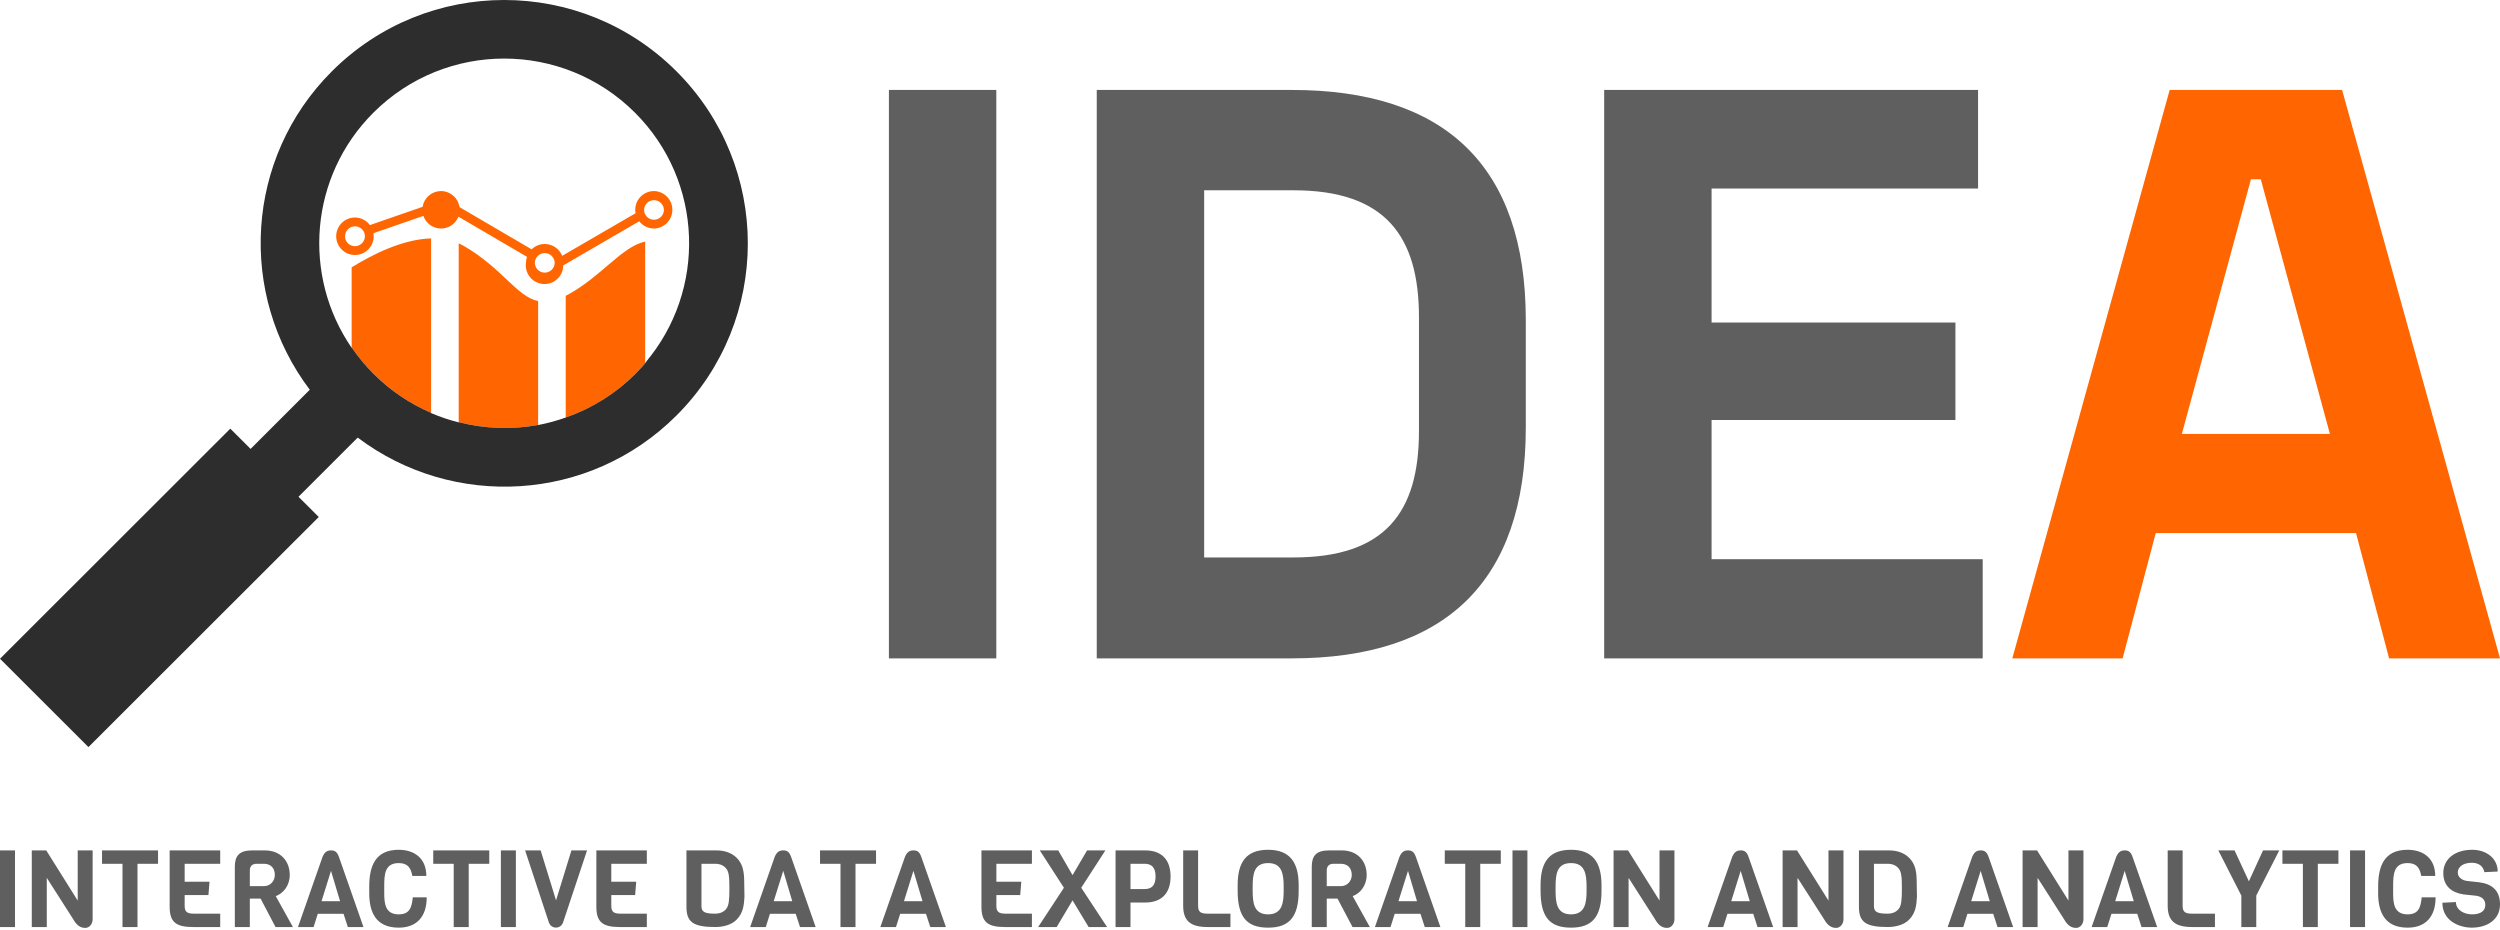
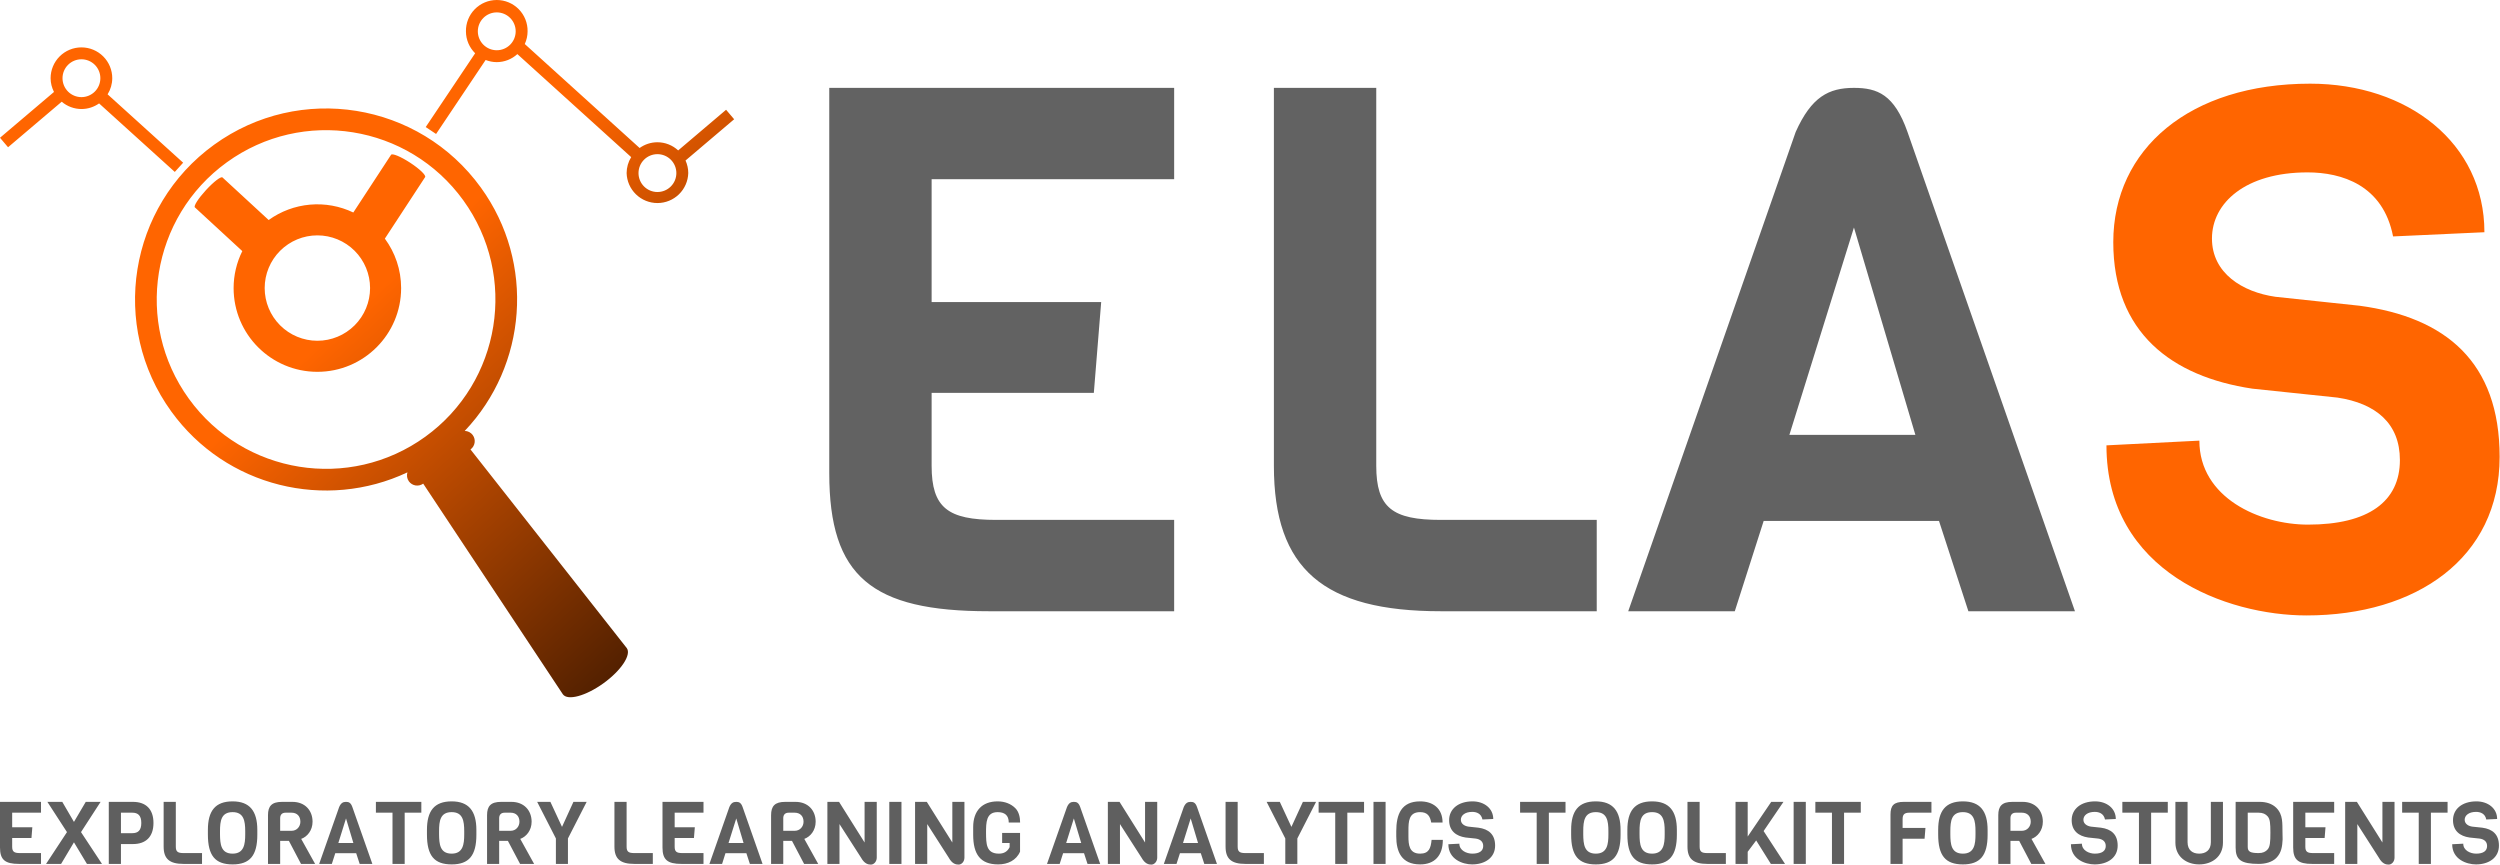
- <svg xmlns="http://www.w3.org/2000/svg" width="1310" height="487" xml:space="preserve" overflow="hidden">
+ <svg xmlns="http://www.w3.org/2000/svg" width="3626" height="1254" viewBox="0 0 3626 1254" fill="none">
+   <path d="M59.472 1253.01V1237.3H28.786C20.458 1237.3 17.652 1235.23 17.652 1228.01V1215.46H45.623L46.89 1199.85H17.652V1178.73H59.472V1163.03H0V1229.27C0 1247.05 7.332 1253.01 27.518 1253.01H59.472ZM147.911 1253.01L117.496 1206.89L145.92 1163.03H124.376L107.267 1192.09L90.34 1163.03H68.706L97.129 1206.89L66.805 1253.01H88.62L107.267 1221.69L126.096 1253.01H147.911ZM222.591 1193.63C222.591 1173.32 211.367 1163.03 192.81 1163.03H157.778V1253.01H175.43V1224.22H192.81C211.367 1224.22 222.591 1213.93 222.591 1193.63ZM204.94 1193.63C204.94 1204.73 199.871 1208.43 191.905 1208.43H175.43V1178.73H191.905C199.871 1178.73 204.94 1182.52 204.94 1193.63ZM293.017 1253.01V1237.3H266.132C257.804 1237.3 254.998 1235.23 254.998 1228.01V1163.03H237.346V1228.01C237.346 1245.79 246.036 1253.01 266.132 1253.01H293.017ZM373.218 1203.82C373.218 1176.3 362.175 1162.31 337.372 1162.31C312.026 1162.31 301.526 1176.3 301.526 1203.73V1210.32C301.526 1241 312.026 1253.73 337.372 1253.73C362.356 1253.73 373.218 1241 373.218 1210.68V1203.82ZM355.657 1210.32C355.657 1224.31 353.937 1238.12 337.372 1238.12C320.264 1238.12 319.268 1224.04 319.087 1210.32V1205.63C319.087 1190.56 320.897 1177.92 337.372 1177.92C353.575 1177.92 355.657 1190.56 355.657 1205.63V1210.32ZM457.041 1253.01L436.855 1216.73C445.635 1213.57 453.33 1204.45 453.33 1191.82C453.33 1175.58 442.467 1163.03 424.091 1163.03H409.065C394.038 1163.03 388.698 1169.26 388.698 1182.34V1253.01H406.349V1219.62H419.022L436.583 1253.01H457.041ZM435.678 1191.82C435.678 1198.77 430.609 1205 422.915 1205H406.349V1186.68C406.349 1182.16 408.612 1178.73 414.134 1178.73H422.915C430.609 1178.73 435.678 1183.61 435.678 1191.82ZM540.049 1253.01L511.082 1170.61C508.819 1164.2 505.922 1163.03 501.849 1163.03C497.594 1163.03 494.517 1164.57 491.892 1170.61L462.925 1253.01H481.301L486.279 1237.48H516.604L521.673 1253.01H540.049ZM512.53 1222.68H490.715L501.849 1187.04L512.53 1222.68ZM611.108 1178.73V1163.03H545.209V1178.73H569.287V1253.01H586.939V1178.73H611.108ZM690.947 1203.82C690.947 1176.3 679.904 1162.31 655.101 1162.31C629.755 1162.31 619.255 1176.3 619.255 1203.73V1210.32C619.255 1241 629.755 1253.73 655.101 1253.73C680.085 1253.73 690.947 1241 690.947 1210.68V1203.82ZM673.296 1210.32C673.296 1224.31 671.666 1238.12 655.101 1238.12C637.993 1238.12 636.997 1224.04 636.816 1210.32V1205.63C636.816 1190.56 638.626 1177.92 655.101 1177.92C671.304 1177.92 673.296 1190.56 673.296 1205.63V1210.32ZM774.679 1253.01L754.584 1216.73C763.274 1213.57 771.059 1204.45 771.059 1191.82C771.059 1175.58 760.106 1163.03 741.73 1163.03H726.794C711.767 1163.03 706.427 1169.26 706.427 1182.34V1253.01H723.988V1219.62H736.661L754.312 1253.01H774.679ZM753.407 1191.82C753.407 1198.77 748.338 1205 740.644 1205H723.988V1186.68C723.988 1182.16 726.341 1178.73 731.863 1178.73H740.644C748.338 1178.73 753.407 1183.61 753.407 1191.82ZM850.898 1163.03H831.708L815.142 1199.31L798.305 1163.03H779.115L806.271 1216.1V1253.01H823.742V1216.1L850.898 1163.03ZM946.851 1253.01V1237.3H919.966C911.547 1237.3 908.832 1235.23 908.832 1228.01V1163.03H891.18V1228.01C891.18 1245.79 899.78 1253.01 919.966 1253.01H946.851ZM1020.35 1253.01V1237.3H989.667C981.249 1237.3 978.533 1235.23 978.533 1228.01V1215.46H1006.5L1007.77 1199.85H978.533V1178.73H1020.35V1163.03H960.881V1229.27C960.881 1247.05 968.214 1253.01 988.4 1253.01H1020.35ZM1105.99 1253.01L1077.11 1170.61C1074.85 1164.2 1071.86 1163.03 1067.88 1163.03C1063.53 1163.03 1060.45 1164.57 1057.83 1170.61L1028.95 1253.01H1047.33L1052.22 1237.48H1082.54L1087.61 1253.01H1105.99ZM1078.47 1222.68H1056.65L1067.88 1187.04L1078.47 1222.68ZM1186.73 1253.01L1166.55 1216.73C1175.33 1213.57 1183.02 1204.45 1183.02 1191.82C1183.02 1175.58 1172.16 1163.03 1153.78 1163.03H1138.85C1123.73 1163.03 1118.39 1169.26 1118.39 1182.34V1253.01H1136.04V1219.62H1148.71L1166.27 1253.01H1186.73ZM1165.46 1191.82C1165.46 1198.77 1160.39 1205 1152.61 1205H1136.04V1186.68C1136.04 1182.16 1138.3 1178.73 1143.91 1178.73H1152.61C1160.39 1178.73 1165.46 1183.61 1165.46 1191.82ZM1271.64 1163.03H1253.99V1221.96L1216.97 1163.03H1200.04V1253.01H1217.6V1195.25L1248.83 1243.89C1253.9 1253.01 1259.24 1254 1263.13 1254C1267.66 1254 1271.64 1249.49 1271.64 1243.89V1163.03ZM1307.49 1253.01V1163.03H1289.83V1253.01H1307.49ZM1398.82 1163.03H1381.26V1221.96L1344.24 1163.03H1327.22V1253.01H1344.87V1195.25L1376.01 1243.89C1381.08 1253.01 1386.42 1254 1390.4 1254C1394.93 1254 1398.82 1249.49 1398.82 1243.89V1163.03ZM1411.5 1210.68C1411.5 1239.02 1421.81 1253.73 1447.79 1253.73C1461.46 1253.73 1474.05 1247.95 1479.48 1235.23V1208.06H1453.5V1222.68H1464.36V1228.73C1460.92 1235.68 1455.4 1238.12 1448.79 1238.12C1430.05 1238.12 1430.32 1223.23 1430.14 1208.06C1430.14 1192.9 1430.32 1177.92 1446.98 1177.92C1456.94 1177.92 1463.09 1182.34 1463.09 1192.99H1479.57C1479.57 1185.95 1478.03 1177.56 1472.6 1172.15C1466.26 1165.83 1457.3 1162.31 1446.98 1162.31C1424.35 1162.31 1411.5 1176.21 1411.5 1199.58V1210.68ZM1595.71 1253.01L1566.74 1170.61C1564.48 1164.2 1561.58 1163.03 1557.51 1163.03C1553.25 1163.03 1550.17 1164.57 1547.55 1170.61L1518.58 1253.01H1536.96L1541.94 1237.48H1572.26L1577.33 1253.01H1595.71ZM1568.19 1222.68H1546.37L1557.51 1187.04L1568.19 1222.68ZM1678.44 1163.03H1660.79V1221.96L1623.77 1163.03H1606.84V1253.01H1624.4V1195.25L1655.63 1243.89C1660.7 1253.01 1666.04 1254 1669.93 1254C1674.46 1254 1678.44 1249.49 1678.44 1243.89V1163.03ZM1765.07 1253.01L1736.19 1170.61C1733.93 1164.2 1731.03 1163.03 1726.96 1163.03C1722.62 1163.03 1719.63 1164.57 1716.91 1170.61L1688.04 1253.01H1706.41L1711.39 1237.48H1741.63L1746.69 1253.01H1765.07ZM1737.64 1222.68H1715.83L1726.96 1187.04L1737.64 1222.68ZM1833.14 1253.01V1237.3H1806.26C1797.93 1237.3 1795.12 1235.23 1795.12 1228.01V1163.03H1777.56V1228.01C1777.56 1245.79 1786.16 1253.01 1806.26 1253.01H1833.14ZM1908.82 1163.03H1889.72L1873.06 1199.31L1856.23 1163.03H1837.13L1864.19 1216.1V1253.01H1881.66V1216.1L1908.82 1163.03ZM1978.43 1178.73V1163.03H1912.53V1178.73H1936.61V1253.01H1954.17V1178.73H1978.43ZM2009.66 1253.01V1163.03H1992.1V1253.01H2009.66ZM2076.37 1218.17C2075.2 1230.17 2072.57 1238.12 2059.72 1238.12C2043.79 1238.12 2042.79 1225.12 2042.79 1212.94V1205.09C2042.79 1191.46 2043.24 1177.92 2059.72 1177.92C2070.49 1177.92 2074.2 1183.79 2075.83 1192.99H2092.3C2092.3 1172.24 2078.09 1162.31 2059.72 1162.31C2032.38 1162.31 2025.14 1181.26 2025.14 1205.63V1213.21C2025.14 1234.78 2032.38 1253.73 2059.72 1253.73C2080.54 1253.73 2092.67 1241.28 2092.67 1218.17H2076.37ZM2168.52 1226.47C2168.52 1210.14 2159.11 1202.47 2144.26 1200.48L2129.87 1198.95C2124.17 1198.14 2118.83 1194.89 2118.83 1188.93C2118.83 1182.8 2124.62 1177.56 2135.3 1177.56C2141.28 1177.56 2148.34 1179.73 2150.15 1188.57L2165.81 1187.85C2165.81 1172.51 2152.68 1162.31 2135.75 1162.31C2115.03 1162.31 2101.81 1173.5 2101.81 1189.56C2101.81 1205.09 2111.86 1212.67 2125.8 1214.74L2140.46 1216.28C2147.07 1217.27 2151.23 1220.7 2151.23 1227.02C2151.23 1234.15 2145.8 1238.12 2135.39 1238.12C2127.06 1238.12 2116.65 1233.51 2116.65 1223.68L2100.72 1224.49C2100.72 1246.33 2121.45 1253.73 2135.12 1253.73C2154.04 1253.73 2168.52 1243.89 2168.52 1226.47ZM2270.63 1178.73V1163.03H2204.73V1178.73H2228.81V1253.01H2246.46V1178.73H2270.63ZM2350.47 1203.82C2350.47 1176.3 2339.43 1162.31 2314.62 1162.31C2289.28 1162.31 2278.78 1176.3 2278.78 1203.73V1210.32C2278.78 1241 2289.28 1253.73 2314.62 1253.73C2339.61 1253.73 2350.47 1241 2350.47 1210.68V1203.82ZM2332.82 1210.32C2332.82 1224.31 2331.19 1238.12 2314.62 1238.12C2297.52 1238.12 2296.52 1224.04 2296.34 1210.32V1205.63C2296.34 1190.56 2298.15 1177.92 2314.62 1177.92C2330.83 1177.92 2332.82 1190.56 2332.82 1205.63V1210.32ZM2432.12 1203.82C2432.12 1176.3 2421.08 1162.31 2396.18 1162.31C2370.84 1162.31 2360.34 1176.3 2360.34 1203.73V1210.32C2360.34 1241 2370.84 1253.73 2396.18 1253.73C2421.17 1253.73 2432.12 1241 2432.12 1210.68V1203.82ZM2414.47 1210.32C2414.47 1224.31 2412.84 1238.12 2396.18 1238.12C2379.08 1238.12 2378.08 1224.04 2377.99 1210.32V1205.63C2377.99 1190.56 2379.71 1177.92 2396.18 1177.92C2412.48 1177.92 2414.47 1190.56 2414.47 1205.63V1210.32ZM2503.18 1253.01V1237.3H2476.29C2467.97 1237.3 2465.16 1235.23 2465.16 1228.01V1163.03H2447.51V1228.01C2447.51 1245.79 2456.2 1253.01 2476.29 1253.01H2503.18ZM2557.94 1205.36L2586.73 1163.03H2568.99L2534.86 1213.3V1163.03H2517.21V1253.01H2534.86V1235.41L2547.17 1218.98L2568.45 1253.01H2588.99L2557.94 1205.36ZM2619.14 1253.01V1163.03H2601.49V1253.01H2619.14ZM2698.89 1178.73V1163.03H2632.99V1178.73H2657.07V1253.01H2674.63V1178.73H2698.89ZM2801.36 1178.73V1163.03H2761.35C2747.04 1163.03 2741.97 1168.09 2741.97 1181.35V1253.01H2759.54V1216.46H2791.4L2792.67 1200.84H2759.54V1188.3C2759.54 1181.26 2762.07 1178.73 2769.58 1178.73H2801.36ZM2882.83 1203.82C2882.83 1176.3 2871.87 1162.31 2846.98 1162.31C2821.63 1162.31 2811.13 1176.3 2811.13 1203.73V1210.32C2811.13 1241 2821.63 1253.73 2846.98 1253.73C2871.96 1253.73 2882.83 1241 2882.83 1210.68V1203.82ZM2865.26 1210.32C2865.26 1224.31 2863.63 1238.12 2846.98 1238.12C2829.87 1238.12 2828.87 1224.04 2828.78 1210.32V1205.63C2828.78 1190.56 2830.5 1177.92 2846.98 1177.92C2863.18 1177.92 2865.26 1190.56 2865.26 1205.63V1210.32ZM2966.65 1253.01L2946.46 1216.73C2955.24 1213.57 2962.94 1204.45 2962.94 1191.82C2962.94 1175.58 2952.07 1163.03 2933.7 1163.03H2918.76C2903.64 1163.03 2898.3 1169.26 2898.3 1182.34V1253.01H2915.96V1219.62H2928.63L2946.19 1253.01H2966.65ZM2945.38 1191.82C2945.38 1198.77 2940.31 1205 2932.52 1205H2915.96V1186.68C2915.96 1182.16 2918.22 1178.73 2923.83 1178.73H2932.52C2940.31 1178.73 2945.38 1183.61 2945.38 1191.82ZM3071.47 1226.47C3071.47 1210.14 3062.06 1202.47 3047.21 1200.48L3032.82 1198.95C3027.12 1198.14 3021.78 1194.89 3021.78 1188.93C3021.78 1182.8 3027.57 1177.56 3038.25 1177.56C3044.22 1177.56 3051.28 1179.73 3053.1 1188.57L3068.76 1187.85C3068.76 1172.51 3055.63 1162.31 3038.7 1162.31C3017.97 1162.31 3004.76 1173.5 3004.76 1189.56C3004.76 1205.09 3014.8 1212.67 3028.75 1214.74L3043.41 1216.28C3050.02 1217.27 3054.18 1220.7 3054.18 1227.02C3054.18 1234.15 3048.75 1238.12 3038.34 1238.12C3030.01 1238.12 3019.6 1233.51 3019.6 1223.68L3003.67 1224.49C3003.67 1246.33 3024.4 1253.73 3038.07 1253.73C3056.99 1253.73 3071.47 1243.89 3071.47 1226.47ZM3144.16 1178.73V1163.03H3078.26V1178.73H3102.34V1253.01H3119.99V1178.73H3144.16ZM3224.18 1163.03H3206.62V1221.51C3206.62 1233.15 3199.2 1238.12 3189.69 1238.12C3180.19 1238.12 3172.85 1233.15 3172.85 1221.51V1163.03H3155.2V1222.14C3155.2 1242.54 3171.13 1253.73 3189.69 1253.73C3208.16 1253.73 3224.18 1242.54 3224.18 1222.14V1163.03ZM3310.54 1207.61C3310.18 1194.17 3311.62 1181.71 3301.49 1171.6C3295.51 1165.74 3287 1163.03 3277.59 1163.03H3242.56V1229.36C3242.56 1247.05 3250.25 1253.01 3276.32 1253.01C3285.73 1253.01 3295.51 1250.39 3301.49 1244.43C3309.18 1236.67 3310.18 1227.38 3310.72 1217.36L3310.54 1207.61ZM3292.98 1207.61C3292.98 1221.33 3292.43 1227.74 3289.17 1231.8C3286.1 1235.41 3282.02 1237.3 3275.96 1237.3C3263.92 1237.3 3260.12 1235.23 3260.12 1228.46V1178.73H3275.96C3282.02 1178.73 3286.1 1180.63 3289.17 1184.24C3292.43 1188.3 3292.98 1193.99 3292.98 1207.61ZM3385.49 1253.01V1237.3H3354.8C3346.47 1237.3 3343.67 1235.23 3343.67 1228.01V1215.46H3371.64L3372.91 1199.85H3343.67V1178.73H3385.49V1163.03H3326.02V1229.27C3326.02 1247.05 3333.35 1253.01 3353.53 1253.01H3385.49ZM3473.02 1163.03H3455.46V1221.96L3418.44 1163.03H3401.42V1253.01H3419.07V1195.25L3450.21 1243.89C3455.28 1253.01 3460.62 1254 3464.51 1254C3469.13 1254 3473.02 1249.49 3473.02 1243.89V1163.03ZM3549.97 1178.73V1163.03H3484.07V1178.73H3508.14V1253.01H3525.8V1178.73H3549.97ZM3624.46 1226.47C3624.46 1210.14 3615.14 1202.47 3600.3 1200.48L3585.81 1198.95C3580.11 1198.14 3574.77 1194.89 3574.77 1188.93C3574.77 1182.8 3580.65 1177.56 3591.24 1177.56C3597.22 1177.56 3604.37 1179.73 3606.09 1188.57L3621.84 1187.85C3621.84 1172.51 3608.62 1162.31 3591.79 1162.31C3570.97 1162.31 3557.84 1173.5 3557.84 1189.56C3557.84 1205.09 3567.8 1212.67 3581.74 1214.74L3596.49 1216.28C3603.1 1217.27 3607.27 1220.7 3607.27 1227.02C3607.27 1234.15 3601.83 1238.12 3591.42 1238.12C3583.01 1238.12 3572.69 1233.51 3572.69 1223.68L3556.66 1224.49C3556.66 1246.33 3577.48 1253.73 3591.15 1253.73C3610.07 1253.73 3624.46 1243.89 3624.46 1226.47Z" fill="#5F5F5F" />
+   <path d="M1702.99 886.541V754.061H1444.88C1374.83 754.061 1351.23 736.55 1351.23 675.639V569.808H1586.5L1597.16 438.089H1351.23V259.926H1702.99V127.446H1202.76V686.299C1202.76 836.29 1264.43 886.541 1434.22 886.541H1702.99ZM2315.9 886.541V754.061H2089.77C2019.72 754.061 1996.12 736.55 1996.12 675.639V127.446H1847.65V675.639C1847.65 825.631 1919.98 886.541 2089.77 886.541H2315.9ZM3009.51 886.541L2766.63 191.402C2747.6 137.344 2723.24 127.446 2688.97 127.446C2652.43 127.446 2627.3 140.389 2604.46 191.402L2361.58 886.541H2516.14L2558.02 755.584H2812.32L2854.95 886.541H3009.51ZM2778.06 630.718H2595.32L2688.97 329.973L2778.06 630.718ZM3625.47 662.696C3625.47 524.886 3547.05 460.169 3422.18 443.419L3300.36 430.475C3252.39 423.623 3208.23 396.213 3208.23 345.962C3208.23 294.188 3256.96 250.028 3346.81 250.028C3396.3 250.028 3456.44 268.301 3470.91 342.916L3603.39 336.825C3603.39 207.391 3492.23 121.355 3350.61 121.355C3176.26 121.355 3065.1 215.766 3065.1 351.292C3065.1 482.249 3149.61 546.205 3266.86 563.717L3390.2 576.66C3445.79 585.035 3480.81 613.968 3480.81 667.264C3480.81 727.413 3435.13 760.914 3347.57 760.914C3277.52 760.914 3189.96 722.083 3189.96 639.093L3055.2 645.946C3055.2 830.199 3230.31 892.632 3345.28 892.632C3504.41 892.632 3625.47 809.642 3625.47 662.696Z" fill="url(#paint0_linear_501_10)" />
+   <path d="M697.472 272.061C607.811 148.056 434.613 120.214 310.597 209.875C186.592 299.536 158.75 472.757 248.411 596.762C327.797 706.57 472.683 740.903 590.932 685.104C589.624 689.381 590.221 694.197 593.053 698.142C595.368 701.331 598.853 703.471 602.743 704.095C606.634 704.718 610.613 703.773 613.808 701.467L816.385 1007.01C823.357 1016.65 849.743 1009.46 875.36 990.953C900.955 972.457 916.057 949.626 909.073 939.993L682.416 651.872C689.055 647.068 690.557 637.768 685.73 631.106C684.389 629.249 682.633 627.731 680.603 626.672C678.572 625.613 676.323 625.042 674.033 625.005C764.073 530.196 776.881 381.869 697.472 272.061ZM616.847 633.433C506.924 712.911 353.392 688.234 273.913 578.3C194.435 468.4 219.124 314.856 329.036 235.389C438.959 155.9 592.491 180.588 671.958 290.511C751.447 400.434 726.77 553.967 616.847 633.433ZM1064.81 172.974L1053.11 159.202L983.632 218.177C975.448 210.579 964.698 206.349 953.531 206.332C943.887 206.332 935.023 209.451 927.707 214.657L761.137 63.865C763.804 58.083 765.193 51.794 765.208 45.426C765.303 39.495 764.217 33.605 762.013 28.098C759.809 22.591 756.531 17.577 752.37 13.349C748.21 9.122 743.25 5.764 737.779 3.472C732.308 1.18 726.435 0 720.503 0C714.572 0 708.699 1.18 703.228 3.472C697.757 5.764 692.797 9.122 688.637 13.349C684.476 17.577 681.198 22.591 678.994 28.098C676.79 33.605 675.704 39.495 675.799 45.426C675.799 57.891 680.925 69.151 689.158 77.259L617.466 184.269L632.488 194.314L704.364 87.005C709.386 88.955 714.799 90.125 720.509 90.125C731.572 90.099 742.227 85.939 750.381 78.463L915.461 227.89C911.17 234.844 908.881 242.847 908.844 251.019C909.167 262.66 914.019 273.717 922.367 281.837C930.716 289.957 941.902 294.5 953.548 294.5C965.194 294.5 976.381 289.957 984.73 281.837C993.078 273.717 997.93 262.66 998.253 251.019C998.253 244.517 996.796 238.371 994.285 232.798L1064.81 172.974ZM720.498 72.878C713.217 72.878 706.234 69.986 701.086 64.838C695.938 59.689 693.046 52.707 693.046 45.426C693.046 38.145 695.938 31.163 701.086 26.014C706.234 20.866 713.217 17.974 720.498 17.974C727.779 17.974 734.761 20.866 739.909 26.014C745.058 31.163 747.95 38.145 747.95 45.426C747.95 52.707 745.058 59.689 739.909 64.838C734.761 69.986 727.779 72.878 720.498 72.878ZM953.531 278.494C946.25 278.491 939.269 275.596 934.123 270.445C928.977 265.295 926.087 258.311 926.091 251.03C926.094 243.749 928.989 236.768 934.139 231.622C939.29 226.476 946.273 223.587 953.554 223.59C957.159 223.591 960.729 224.303 964.059 225.684C967.389 227.065 970.414 229.088 972.962 231.638C975.51 234.188 977.531 237.216 978.909 240.547C980.288 243.878 980.996 247.448 980.995 251.053C980.993 254.658 980.282 258.228 978.901 261.558C977.52 264.888 975.496 267.913 972.946 270.461C970.396 273.009 967.369 275.03 964.038 276.409C960.706 277.787 957.136 278.495 953.531 278.494ZM265.634 235.985L156.067 136.818C160.455 129.807 162.795 121.708 162.821 113.437C162.821 101.579 158.11 90.207 149.725 81.822C141.341 73.438 129.968 68.727 118.111 68.727C106.253 68.727 94.881 73.438 86.496 81.822C78.111 90.207 73.401 101.579 73.401 113.437C73.401 120.638 75.27 127.347 78.286 133.378L0 199.818L11.685 213.579L89.5 147.529C97.482 154.338 107.619 158.096 118.111 158.136C127.663 158.136 136.469 155.085 143.728 149.994L253.514 249.368L265.634 235.985ZM90.67 113.437C90.668 106.158 93.559 99.176 98.705 94.028C103.851 88.88 110.831 85.987 118.111 85.985C125.39 85.984 132.372 88.874 137.52 94.02C142.668 99.166 145.561 106.146 145.563 113.426C145.564 120.705 142.674 127.687 137.528 132.835C132.382 137.983 125.401 140.876 118.122 140.878C110.843 140.879 103.861 137.989 98.713 132.843C93.565 127.697 90.671 120.716 90.67 113.437ZM594.945 236.054C581.299 227.133 568.857 221.973 567.172 224.553L512.451 308.216C492.893 298.839 471.17 294.904 449.566 296.823C427.961 298.741 407.272 306.444 389.673 319.122L322.683 257.371C320.584 255.434 309.931 263.587 298.877 275.581C287.823 287.564 280.553 298.859 282.651 300.786L351.431 364.187C343.155 380.851 338.842 399.201 338.828 417.807C338.828 484.901 393.217 539.289 460.31 539.289C527.404 539.289 581.792 484.901 581.792 417.807C581.792 390.951 572.963 366.205 558.205 346.104L616.583 256.878V256.867C618.28 254.31 608.579 244.976 594.945 236.054ZM460.322 494.235C440.052 494.235 420.612 486.183 406.279 471.85C391.946 457.517 383.894 438.077 383.894 417.807C383.894 397.537 391.946 378.097 406.279 363.764C420.612 349.431 440.052 341.379 460.322 341.379C480.592 341.379 500.031 349.431 514.365 363.764C528.698 378.097 536.75 397.537 536.75 417.807C536.75 438.077 528.698 457.517 514.365 471.85C500.031 486.183 480.592 494.235 460.322 494.235Z" fill="url(#paint1_linear_501_10)" />
  <defs>
-     <clipPath id="clip0">
-       <rect x="934" y="107" width="1310" height="487" />
-     </clipPath>
-     <linearGradient x1="411.738" y1="46.975" x2="1091.92" y2="194.782" gradientUnits="userSpaceOnUse" spreadMethod="pad" id="fill1">
-       <stop offset="0" stop-color="#5F5F5F" />
-       <stop offset="0.986" stop-color="#5F5F5F" />
-       <stop offset="0.992" stop-color="#FF6500" />
-       <stop offset="1" stop-color="#FF6500" />
+     <linearGradient id="paint0_linear_501_10" x1="1212.2" y1="453.058" x2="3598.85" y2="458.452" gradientUnits="userSpaceOnUse">
+       <stop offset="0.756" stop-color="#626262" />
+       <stop offset="0.771" stop-color="#FF6500" />
+     </linearGradient>
+     <linearGradient id="paint1_linear_501_10" x1="-28.746" y1="13.1" x2="881.845" y2="995.11" gradientUnits="userSpaceOnUse">
+       <stop offset="0.516" stop-color="#FF6500" />
+       <stop offset="1" stop-color="#522000" />
    </linearGradient>
  </defs>
-   <g clip-path="url(#clip0)" transform="translate(-934 -107)">
-     <path d="M465.337 47.133 465.337 344.986 521.564 344.986 521.564 47.133 465.337 47.133ZM574.145 47.133 574.145 344.986 676.266 344.986C756.199 344.986 798.75 305.171 798.75 224.021L798.75 167.794C798.75 86.644 756.199 47.133 676.266 47.133L574.145 47.133ZM630.372 99.713 677.178 99.713C725.199 99.713 742.827 123.724 742.827 166.275L742.827 225.845C742.827 268.395 725.199 292.102 677.178 292.102L630.372 292.102 630.372 99.713ZM839.781 47.133 839.781 344.986 1037.94 344.986 1037.94 293.013 896.008 293.013 896.008 220.07 1023.66 220.07 1023.66 169.01 896.008 169.01 896.008 98.802 1035.51 98.802 1035.51 47.133 839.781 47.133ZM1135.82 47.133 1053.44 344.986 1111.19 344.986 1128.52 279.337 1233.37 279.337 1250.69 344.986 1308.75 344.986 1226.08 47.133 1135.82 47.133ZM1142.2 227.364 1178.36 93.939 1183.52 93.939 1219.7 227.364 1142.2 227.364Z" fill="url(#fill1)" transform="matrix(1.00096 0 0 1 934 107)" />
-     <path d="M342.364 100.114C339.76 100.117 337.264 101.152 335.422 102.994 333.58 104.835 332.545 107.332 332.543 109.936 332.543 110.55 332.613 111.15 332.725 111.728L294.291 134.056C293.566 132.228 292.309 130.661 290.684 129.556 289.059 128.449 287.139 127.857 285.173 127.854 282.507 127.854 280.089 128.924 278.314 130.659L240.553 108.535C240.22 106.204 239.06 104.069 237.283 102.522 235.505 100.976 233.23 100.121 230.874 100.114 228.548 100.122 226.299 100.956 224.53 102.469 222.761 103.981 221.587 106.073 221.218 108.371L193.653 117.945C192.746 116.718 191.563 115.72 190.202 115.032 188.84 114.343 187.336 113.982 185.811 113.977 180.4 113.977 175.998 118.388 175.998 123.799 175.998 129.21 180.4 133.62 185.811 133.62 188.415 133.618 190.912 132.583 192.755 130.742 194.597 128.901 195.633 126.404 195.636 123.799 195.636 123.256 195.558 122.729 195.476 122.203L221.631 113.121C222.291 115.05 223.535 116.726 225.192 117.914 226.849 119.104 228.836 119.747 230.874 119.754 235.016 119.754 238.543 117.178 239.988 113.542L275.895 134.586C275.545 135.575 275.359 136.613 275.347 137.662 275.16 138.991 275.248 140.345 275.605 141.639 275.963 142.933 276.584 144.139 277.426 145.183 278.27 146.228 279.319 147.089 280.508 147.71 281.698 148.333 283.002 148.704 284.341 148.802 285.68 148.899 287.024 148.72 288.291 148.276 289.559 147.832 290.72 147.133 291.706 146.222 292.691 145.311 293.48 144.206 294.021 142.978 294.561 141.749 294.845 140.423 294.852 139.08L334.652 115.948C335.561 117.128 336.729 118.086 338.065 118.746 339.4 119.405 340.87 119.75 342.36 119.754 344.928 119.7 347.374 118.642 349.172 116.807 350.97 114.972 351.977 112.505 351.978 109.936 351.978 107.367 350.972 104.9 349.175 103.064 347.378 101.228 344.934 100.169 342.364 100.114L342.364 100.114ZM185.819 128.998C184.792 128.996 183.788 128.689 182.934 128.116 182.08 127.545 181.415 126.733 181.023 125.783 180.631 124.833 180.529 123.788 180.731 122.779 180.932 121.772 181.428 120.847 182.156 120.12 182.883 119.394 183.809 118.9 184.817 118.701 185.825 118.501 186.87 118.604 187.819 118.998 188.768 119.391 189.58 120.057 190.15 120.913 190.722 121.767 191.026 122.771 191.026 123.799 191.026 126.662 188.694 128.998 185.819 128.998ZM285.178 142.864C283.8 142.861 282.48 142.312 281.506 141.338 280.532 140.364 279.983 139.044 279.979 137.667 280.019 136.313 280.584 135.028 281.555 134.086 282.526 133.142 283.826 132.614 285.18 132.614 286.533 132.614 287.834 133.142 288.805 134.086 289.775 135.028 290.341 136.313 290.38 137.667 290.38 140.528 288.044 142.864 285.178 142.864L285.178 142.864ZM342.364 115.134C339.493 115.134 337.163 112.807 337.163 109.936 337.201 108.584 337.766 107.301 338.736 106.358 339.706 105.416 341.005 104.889 342.358 104.889 343.71 104.889 345.01 105.416 345.98 106.358 346.95 107.301 347.515 108.584 347.554 109.936 347.554 112.807 345.227 115.134 342.364 115.134ZM228.495 217.534C228.104 217.381 227.713 217.246 227.321 217.089L228.495 217.534ZM332.581 195.963C337.615 190.926 340.699 186.659 337.74 190.143L337.74 126.578C325.457 129.289 315.173 144.591 297.309 154.409 296.896 154.648 296.548 154.774 296.148 154.97L296.148 218.772C309.856 214.012 322.312 206.215 332.581 195.963L332.581 195.963Z" fill="#FF6500" transform="matrix(1.00096 0 0 1 934 107)" />
-     <path d="M281.715 222.687 281.715 157.788C270.44 155.335 263.055 140.693 243.015 128.997 242.081 128.456 241.116 127.968 240.126 127.536L240.126 221.217C253.737 224.684 267.936 225.219 281.715 222.687ZM285.674 221.804C284.499 222.082 283.338 222.4 282.159 222.622 283.338 222.4 284.499 222.078 285.674 221.804ZM195.606 195.962C204.252 204.592 214.458 211.503 225.681 216.328L225.681 124.93C210.94 125.312 195.071 133.272 184.088 140.084L184.088 182.051C187.488 187.035 191.344 191.692 195.606 195.962L195.606 195.962Z" fill="#FF6500" transform="matrix(1.00096 0 0 1 934 107)" />
-     <path d="M354.127 37.364C304.312-12.455 223.559-12.455 173.748 37.364 128.194 82.911 124.426 154.248 162.17 204.227L131.181 235.228 120.563 224.61 0 345.179 46.299 391.473 166.876 270.901 156.258 260.305 187.255 229.304C237.225 267.033 308.58 263.293 354.131 217.733 403.937 167.932 403.937 87.165 354.127 37.364L354.127 37.364ZM332.582 195.963C322.312 206.214 309.857 214.012 296.148 218.772L296.148 218.782C291.446 220.466 286.621 221.783 281.715 222.723L281.715 222.687C267.907 225.202 253.719 224.7 240.122 221.217L240.122 221.317C235.188 220.083 230.358 218.459 225.681 216.458L225.681 216.324C214.458 211.499 204.253 204.588 195.607 195.958 191.262 191.608 187.429 186.945 184.092 182.051L184.092 182.256C158.185 144.543 161.922 92.585 195.45 59.061 233.284 21.222 294.6 21.248 332.426 59.061 368.356 94.999 370.073 152.098 337.741 190.143 340.699 186.658 337.615 190.925 332.582 195.963Z" fill="#2D2D2D" transform="matrix(1.00096 0 0 1 934 107)" />
-     <path d="M7.854 485.766 7.854 445.609 0 445.609 0 485.766 7.854 485.766ZM48.495 445.609 40.681 445.609 40.681 471.91 24.207 445.609 16.635 445.609 16.635 485.766 24.489 485.766 24.489 459.989 38.344 481.698C40.6 485.766 42.976 486.21 44.708 486.21 46.763 486.21 48.495 484.195 48.495 481.698L48.495 445.609ZM82.731 452.618 82.731 445.609 53.408 445.609 53.408 452.618 64.122 452.618 64.122 485.766 71.977 485.766 71.977 452.618 82.731 452.618ZM115.275 485.766 115.275 478.758 101.621 478.758C97.915 478.758 96.667 477.831 96.667 474.609L96.667 469.01 109.113 469.01 109.676 462.042 96.667 462.042 96.667 452.618 115.275 452.618 115.275 445.609 88.813 445.609 88.813 475.173C88.813 483.108 92.075 485.766 101.057 485.766L115.275 485.766ZM153.337 485.766 144.355 469.574C148.263 468.164 151.686 464.096 151.686 458.458 151.686 451.208 146.853 445.609 138.676 445.609L132.03 445.609C125.304 445.609 122.928 448.388 122.928 454.228L122.928 485.766 130.782 485.766 130.782 470.863 136.42 470.863 144.234 485.766 153.337 485.766ZM143.873 458.458C143.873 461.559 141.617 464.338 138.153 464.338L130.782 464.338 130.782 456.162C130.782 454.148 131.789 452.618 134.286 452.618L138.153 452.618C141.617 452.618 143.873 454.792 143.873 458.458ZM190.272 485.766 177.423 448.992C176.376 446.133 175.087 445.609 173.275 445.609 171.382 445.609 170.013 446.294 168.845 448.992L155.996 485.766 164.172 485.766 166.348 478.839 179.841 478.839 182.096 485.766 190.272 485.766ZM178.028 472.233 168.321 472.233 173.275 456.323 178.028 472.233ZM216.09 470.219C215.567 475.576 214.399 479.12 208.72 479.12 201.591 479.12 201.148 473.32 201.148 467.883L201.148 464.379C201.148 458.296 201.39 452.255 208.72 452.255 213.512 452.255 215.124 454.873 215.848 458.981L223.179 458.981C223.179 449.718 216.896 445.287 208.72 445.287 196.515 445.287 193.293 453.745 193.293 464.62L193.293 468.004C193.293 477.63 196.515 486.089 208.72 486.089 217.943 486.089 223.381 480.53 223.381 470.219L216.09 470.219ZM256.127 452.618 256.127 445.609 226.804 445.609 226.804 452.618 237.518 452.618 237.518 485.766 245.373 485.766 245.373 452.618 256.127 452.618ZM270.063 485.766 270.063 445.609 262.208 445.609 262.208 485.766 270.063 485.766ZM307.32 445.609 299.143 445.609 291.088 471.789 283.033 445.609 274.896 445.609 287.382 483.511C288.712 486.894 293.343 486.934 294.713 483.511L307.32 445.609ZM338.615 485.766 338.615 478.758 324.961 478.758C321.256 478.758 320.007 477.831 320.007 474.609L320.007 469.01 332.494 469.01 333.057 462.042 320.007 462.042 320.007 452.618 338.615 452.618 338.615 445.609 312.193 445.609 312.193 475.173C312.193 483.108 315.456 485.766 324.397 485.766L338.615 485.766ZM389.648 465.506C389.486 459.505 390.091 453.947 385.58 449.435 382.961 446.818 379.176 445.609 374.987 445.609L359.359 445.609 359.359 475.213C359.359 483.108 362.822 485.766 374.423 485.766 378.612 485.766 382.961 484.598 385.58 481.94 389.043 478.476 389.486 474.328 389.728 469.856L389.648 465.506ZM381.834 465.506C381.834 471.629 381.592 474.488 380.143 476.301 378.772 477.912 376.96 478.758 374.261 478.758 368.905 478.758 367.213 477.831 367.213 474.81L367.213 452.618 374.261 452.618C376.96 452.618 378.772 453.464 380.143 455.075 381.592 456.887 381.834 459.425 381.834 465.506ZM426.985 485.766 414.137 448.992C413.129 446.133 411.801 445.609 410.028 445.609 408.095 445.609 406.725 446.294 405.557 448.992L392.709 485.766 400.885 485.766 403.06 478.839 416.553 478.839 418.809 485.766 426.985 485.766ZM414.74 472.233 405.034 472.233 410.028 456.323 414.74 472.233ZM458.603 452.618 458.603 445.609 429.281 445.609 429.281 452.618 439.995 452.618 439.995 485.766 447.849 485.766 447.849 452.618 458.603 452.618ZM495.176 485.766 482.286 448.992C481.28 446.133 479.991 445.609 478.179 445.609 476.285 445.609 474.916 446.294 473.748 448.992L460.858 485.766 469.035 485.766 471.25 478.839 484.743 478.839 486.999 485.766 495.176 485.766ZM482.931 472.233 473.224 472.233 478.179 456.323 482.931 472.233ZM540.206 485.766 540.206 478.758 526.552 478.758C522.846 478.758 521.598 477.831 521.598 474.609L521.598 469.01 534.084 469.01 534.648 462.042 521.598 462.042 521.598 452.618 540.206 452.618 540.206 445.609 513.784 445.609 513.784 475.173C513.784 483.108 517.046 485.766 525.988 485.766L540.206 485.766ZM579.557 485.766 566.024 465.184 578.672 445.609 569.085 445.609 561.472 458.579 553.981 445.609 544.315 445.609 556.962 465.184 543.469 485.766 553.176 485.766 561.472 471.789 569.891 485.766 579.557 485.766ZM612.787 459.263C612.787 450.201 607.832 445.609 599.536 445.609L583.988 445.609 583.988 485.766 591.802 485.766 591.802 472.918 599.536 472.918C607.832 472.918 612.787 468.326 612.787 459.263ZM604.932 459.263C604.932 464.217 602.677 465.869 599.133 465.869L591.802 465.869 591.802 452.618 599.133 452.618C602.677 452.618 604.932 454.309 604.932 459.263ZM644.123 485.766 644.123 478.758 632.201 478.758C628.455 478.758 627.206 477.831 627.206 474.609L627.206 445.609 619.392 445.609 619.392 474.609C619.392 482.544 623.219 485.766 632.201 485.766L644.123 485.766ZM679.849 463.815C679.849 451.53 674.935 445.287 663.859 445.287 652.581 445.287 647.909 451.53 647.909 463.774L647.909 466.715C647.909 480.409 652.581 486.089 663.859 486.089 674.976 486.089 679.849 480.409 679.849 466.876L679.849 463.815ZM671.995 466.715C671.995 472.957 671.271 479.12 663.859 479.12 656.247 479.12 655.803 472.837 655.764 466.715L655.764 464.62C655.764 457.894 656.528 452.255 663.859 452.255 671.109 452.255 671.995 457.894 671.995 464.62L671.995 466.715ZM717.106 485.766 708.124 469.574C712.031 468.164 715.455 464.096 715.455 458.458 715.455 451.208 710.622 445.609 702.445 445.609L695.8 445.609C689.073 445.609 686.697 448.388 686.697 454.228L686.697 485.766 694.551 485.766 694.551 470.863 700.189 470.863 708.044 485.766 717.106 485.766ZM707.641 458.458C707.641 461.559 705.386 464.338 701.921 464.338L694.551 464.338 694.551 456.162C694.551 454.148 695.558 452.618 698.055 452.618L701.921 452.618C705.386 452.618 707.641 454.792 707.641 458.458ZM754.041 485.766 741.192 448.992C740.186 446.133 738.856 445.609 737.084 445.609 735.151 445.609 733.782 446.294 732.614 448.992L719.765 485.766 727.941 485.766 730.116 478.839 743.609 478.839 745.865 485.766 754.041 485.766ZM741.797 472.233 732.089 472.233 737.084 456.323 741.797 472.233ZM785.659 452.618 785.659 445.609 756.337 445.609 756.337 452.618 767.051 452.618 767.051 485.766 774.905 485.766 774.905 452.618 785.659 452.618ZM799.596 485.766 799.596 445.609 791.782 445.609 791.782 485.766 799.596 485.766ZM838.383 463.815C838.383 451.53 833.509 445.287 822.432 445.287 811.155 445.287 806.482 451.53 806.482 463.774L806.482 466.715C806.482 480.409 811.155 486.089 822.432 486.089 833.55 486.089 838.383 480.409 838.383 466.876L838.383 463.815ZM830.569 466.715C830.569 472.957 829.844 479.12 822.432 479.12 814.821 479.12 814.378 472.837 814.337 466.715L814.337 464.62C814.337 457.894 815.102 452.255 822.432 452.255 829.643 452.255 830.569 457.894 830.569 464.62L830.569 466.715ZM876.567 445.609 868.753 445.609 868.753 471.91 852.279 445.609 844.706 445.609 844.706 485.766 852.561 485.766 852.561 459.989 866.417 481.698C868.671 485.766 871.048 486.21 872.78 486.21 874.834 486.21 876.567 484.195 876.567 481.698L876.567 445.609ZM928.243 485.766 915.354 448.992C914.347 446.133 913.058 445.609 911.246 445.609 909.352 445.609 907.983 446.294 906.815 448.992L893.927 485.766 902.102 485.766 904.317 478.839 917.81 478.839 920.066 485.766 928.243 485.766ZM915.998 472.233 906.291 472.233 911.246 456.323 915.998 472.233ZM965.057 445.609 957.202 445.609 957.202 471.91 940.729 445.609 933.197 445.609 933.197 485.766 941.011 485.766 941.011 459.989 954.907 481.698C957.163 485.766 959.539 486.21 961.27 486.21 963.285 486.21 965.057 484.195 965.057 481.698L965.057 445.609ZM1003.44 465.506C1003.28 459.505 1003.88 453.947 999.373 449.435 996.755 446.818 992.969 445.609 988.78 445.609L973.152 445.609 973.152 475.213C973.152 483.108 976.616 485.766 988.217 485.766 992.405 485.766 996.755 484.598 999.373 481.94 1002.84 478.476 1003.28 474.328 1003.52 469.856L1003.44 465.506ZM995.627 465.506C995.627 471.629 995.386 474.488 993.936 476.301 992.566 477.912 990.754 478.758 988.055 478.758 982.698 478.758 981.007 477.831 981.007 474.81L981.007 452.618 988.055 452.618C990.754 452.618 992.566 453.464 993.936 455.075 995.386 456.887 995.627 459.425 995.627 465.506ZM1053.87 485.766 1041.02 448.992C1039.97 446.133 1038.68 445.609 1036.87 445.609 1034.98 445.609 1033.61 446.294 1032.44 448.992L1019.59 485.766 1027.77 485.766 1029.94 478.839 1043.44 478.839 1045.69 485.766 1053.87 485.766ZM1041.63 472.233 1031.92 472.233 1036.87 456.323 1041.63 472.233ZM1090.68 445.609 1082.83 445.609 1082.83 471.91 1066.39 445.609 1058.82 445.609 1058.82 485.766 1066.68 485.766 1066.68 459.989 1080.54 481.698C1082.79 485.766 1085.17 486.21 1086.9 486.21 1088.95 486.21 1090.68 484.195 1090.68 481.698L1090.68 445.609ZM1129.27 485.766 1116.38 448.992C1115.38 446.133 1114.08 445.609 1112.27 445.609 1110.38 445.609 1109.01 446.294 1107.84 448.992L1094.96 485.766 1103.13 485.766 1105.34 478.839 1118.84 478.839 1121.09 485.766 1129.27 485.766ZM1117.02 472.233 1107.31 472.233 1112.27 456.323 1117.02 472.233ZM1159.52 485.766 1159.52 478.758 1147.6 478.758C1143.85 478.758 1142.6 477.831 1142.6 474.609L1142.6 445.609 1134.78 445.609 1134.78 474.609C1134.78 482.544 1138.61 485.766 1147.6 485.766L1159.52 485.766ZM1193.19 445.609 1184.69 445.609 1177.28 461.801 1169.79 445.609 1161.29 445.609 1173.34 469.293 1173.34 485.766 1181.15 485.766 1181.15 469.293 1193.19 445.609ZM1224.16 452.618 1224.16 445.609 1194.84 445.609 1194.84 452.618 1205.56 452.618 1205.56 485.766 1213.37 485.766 1213.37 452.618 1224.16 452.618ZM1238.1 485.766 1238.1 445.609 1230.24 445.609 1230.24 485.766 1238.1 485.766ZM1267.74 470.219C1267.22 475.576 1266.05 479.12 1260.37 479.12 1253.25 479.12 1252.8 473.32 1252.8 467.883L1252.8 464.379C1252.8 458.296 1253.04 452.255 1260.37 452.255 1265.17 452.255 1266.77 454.873 1267.5 458.981L1274.83 458.981C1274.83 449.718 1268.55 445.287 1260.37 445.287 1248.17 445.287 1244.95 453.745 1244.95 464.62L1244.95 468.004C1244.95 477.63 1248.17 486.089 1260.37 486.089 1269.6 486.089 1275.03 480.53 1275.03 470.219L1267.74 470.219ZM1308.75 473.924C1308.75 466.635 1304.56 463.211 1297.95 462.325L1291.55 461.639C1289.01 461.278 1286.64 459.827 1286.64 457.169 1286.64 454.43 1289.22 452.093 1293.97 452.093 1296.62 452.093 1299.77 453.06 1300.57 457.007L1307.54 456.686C1307.54 449.838 1301.7 445.287 1294.21 445.287 1284.94 445.287 1279.06 450.281 1279.06 457.45 1279.06 464.379 1283.53 467.762 1289.74 468.688L1296.26 469.373C1299.21 469.816 1301.05 471.347 1301.05 474.166 1301.05 477.348 1298.64 479.12 1294 479.12 1290.3 479.12 1285.67 477.066 1285.67 472.676L1278.58 473.039C1278.58 482.786 1287.81 486.089 1293.93 486.089 1302.3 486.089 1308.75 481.698 1308.75 473.924Z" fill="#5F5F5F" transform="matrix(1.00096 0 0 1 934 107)" />
-   </g>
</svg>
